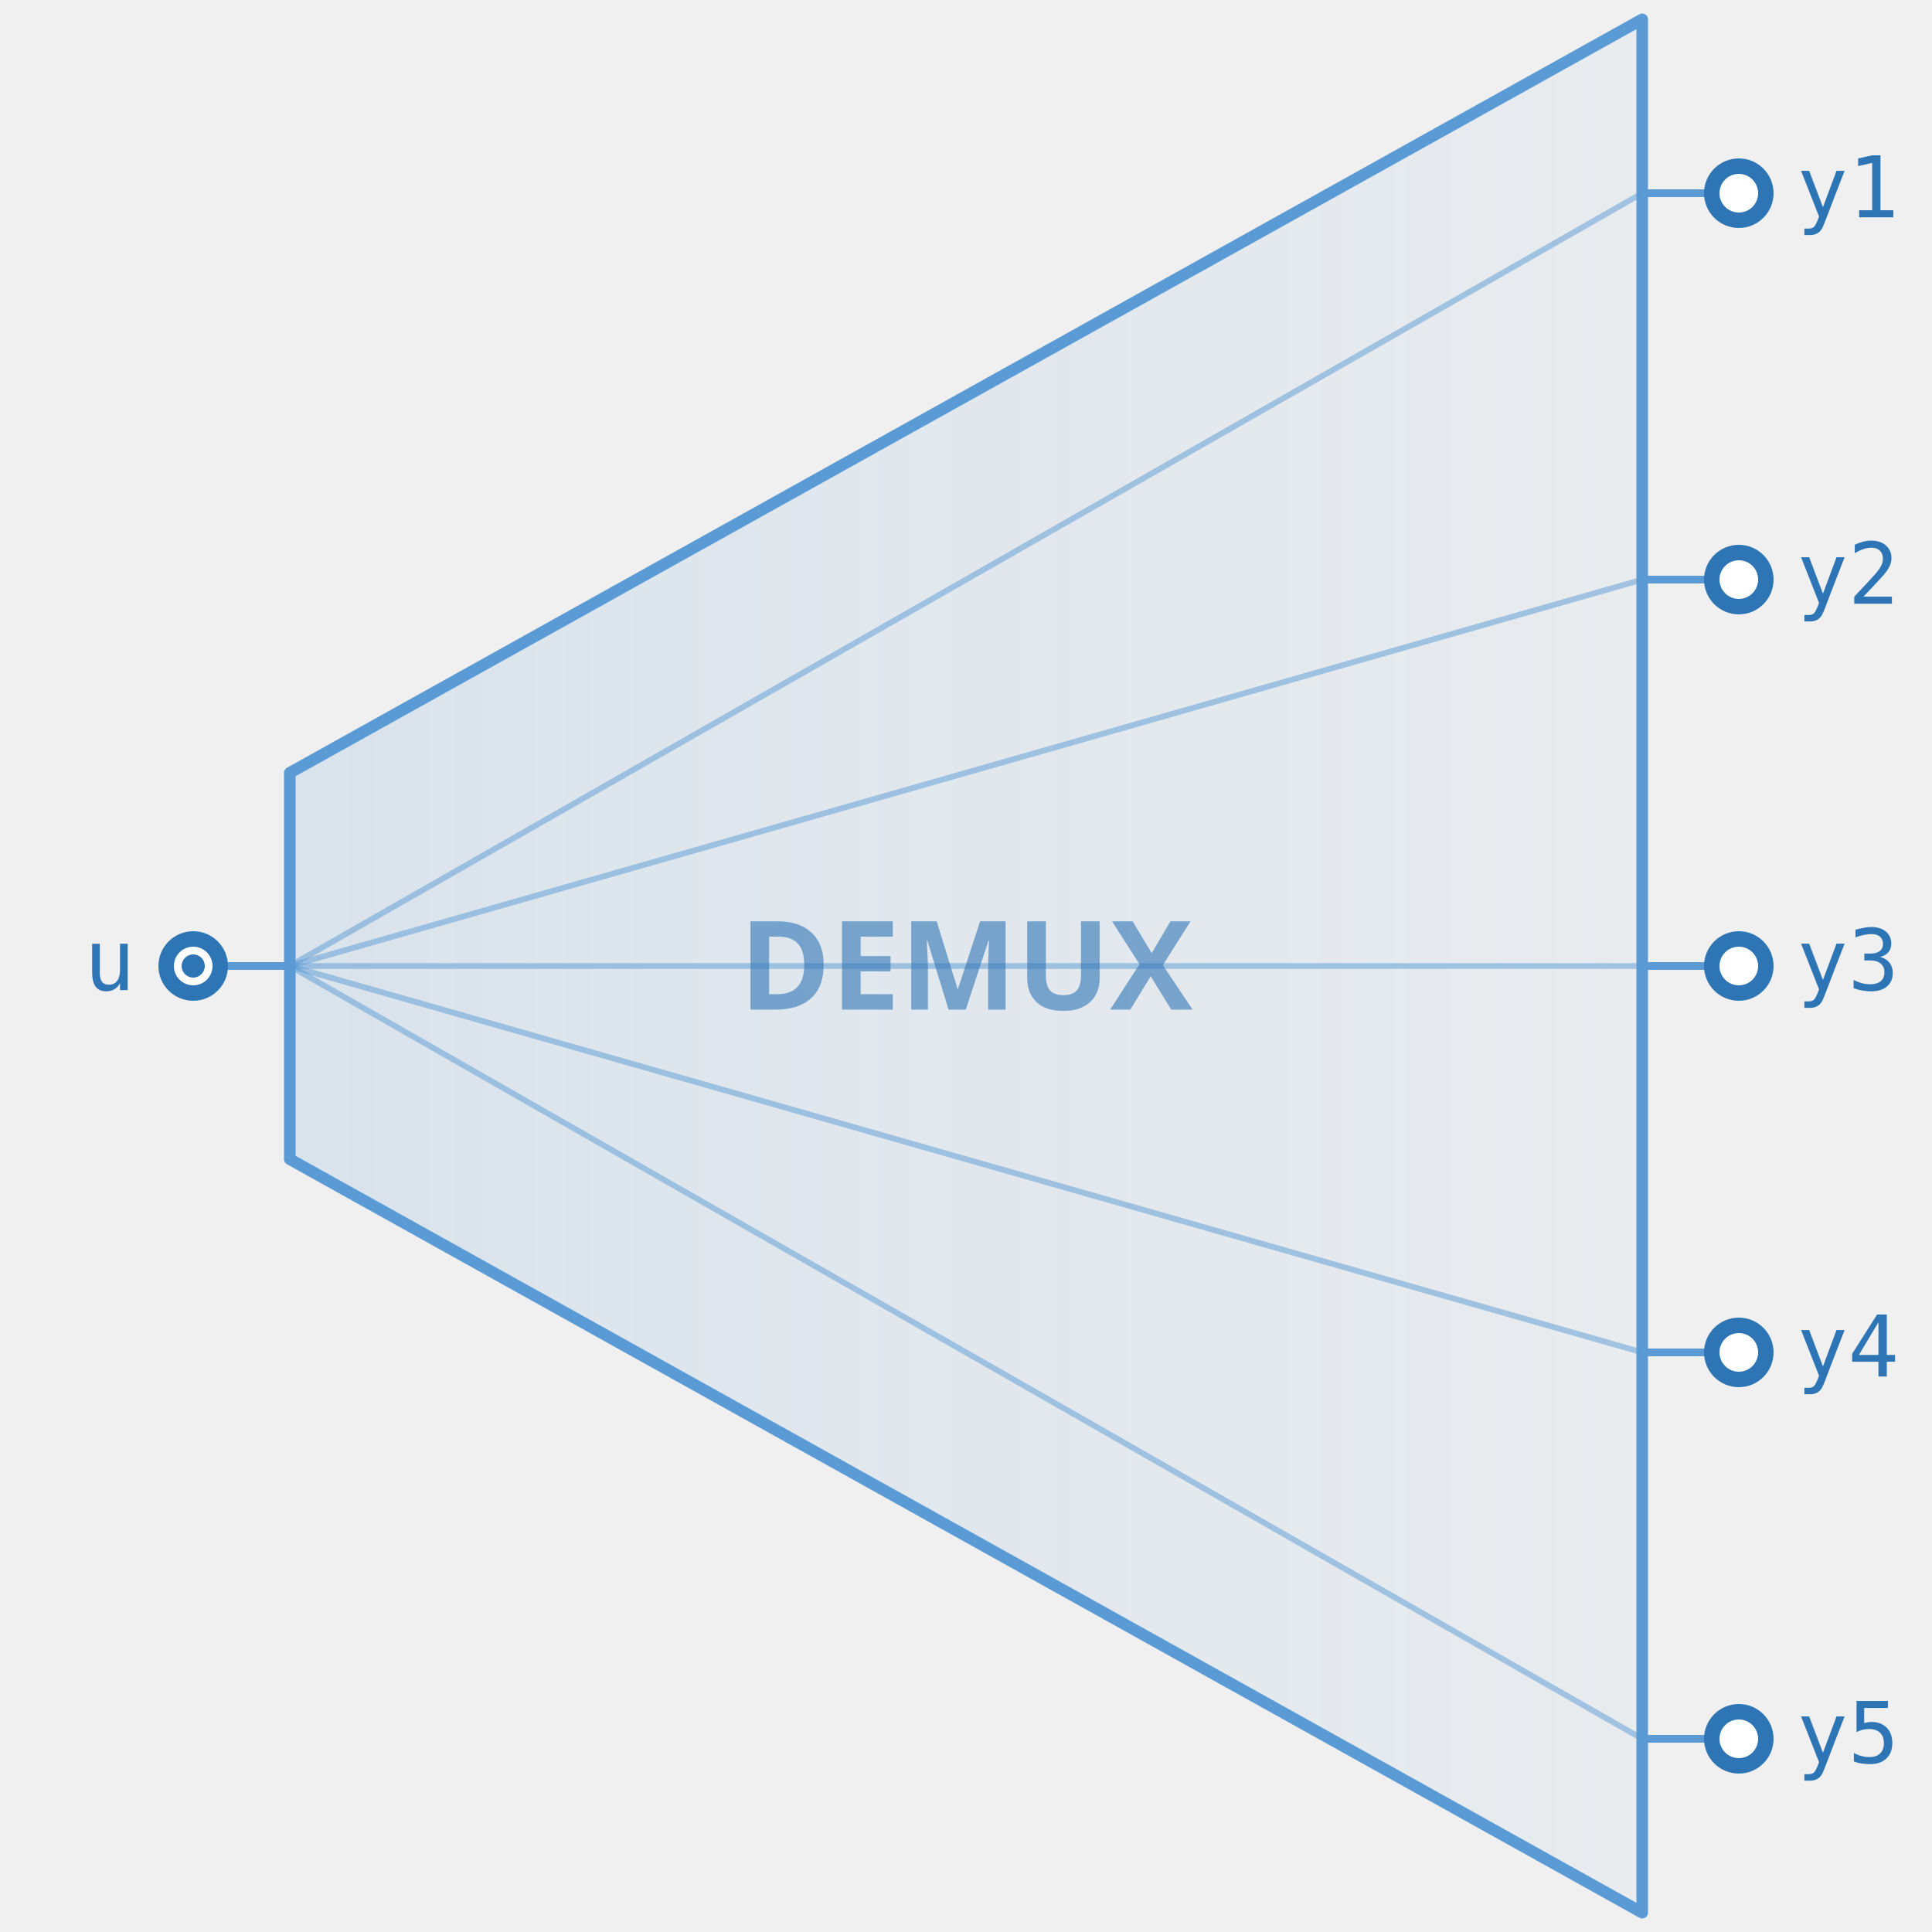
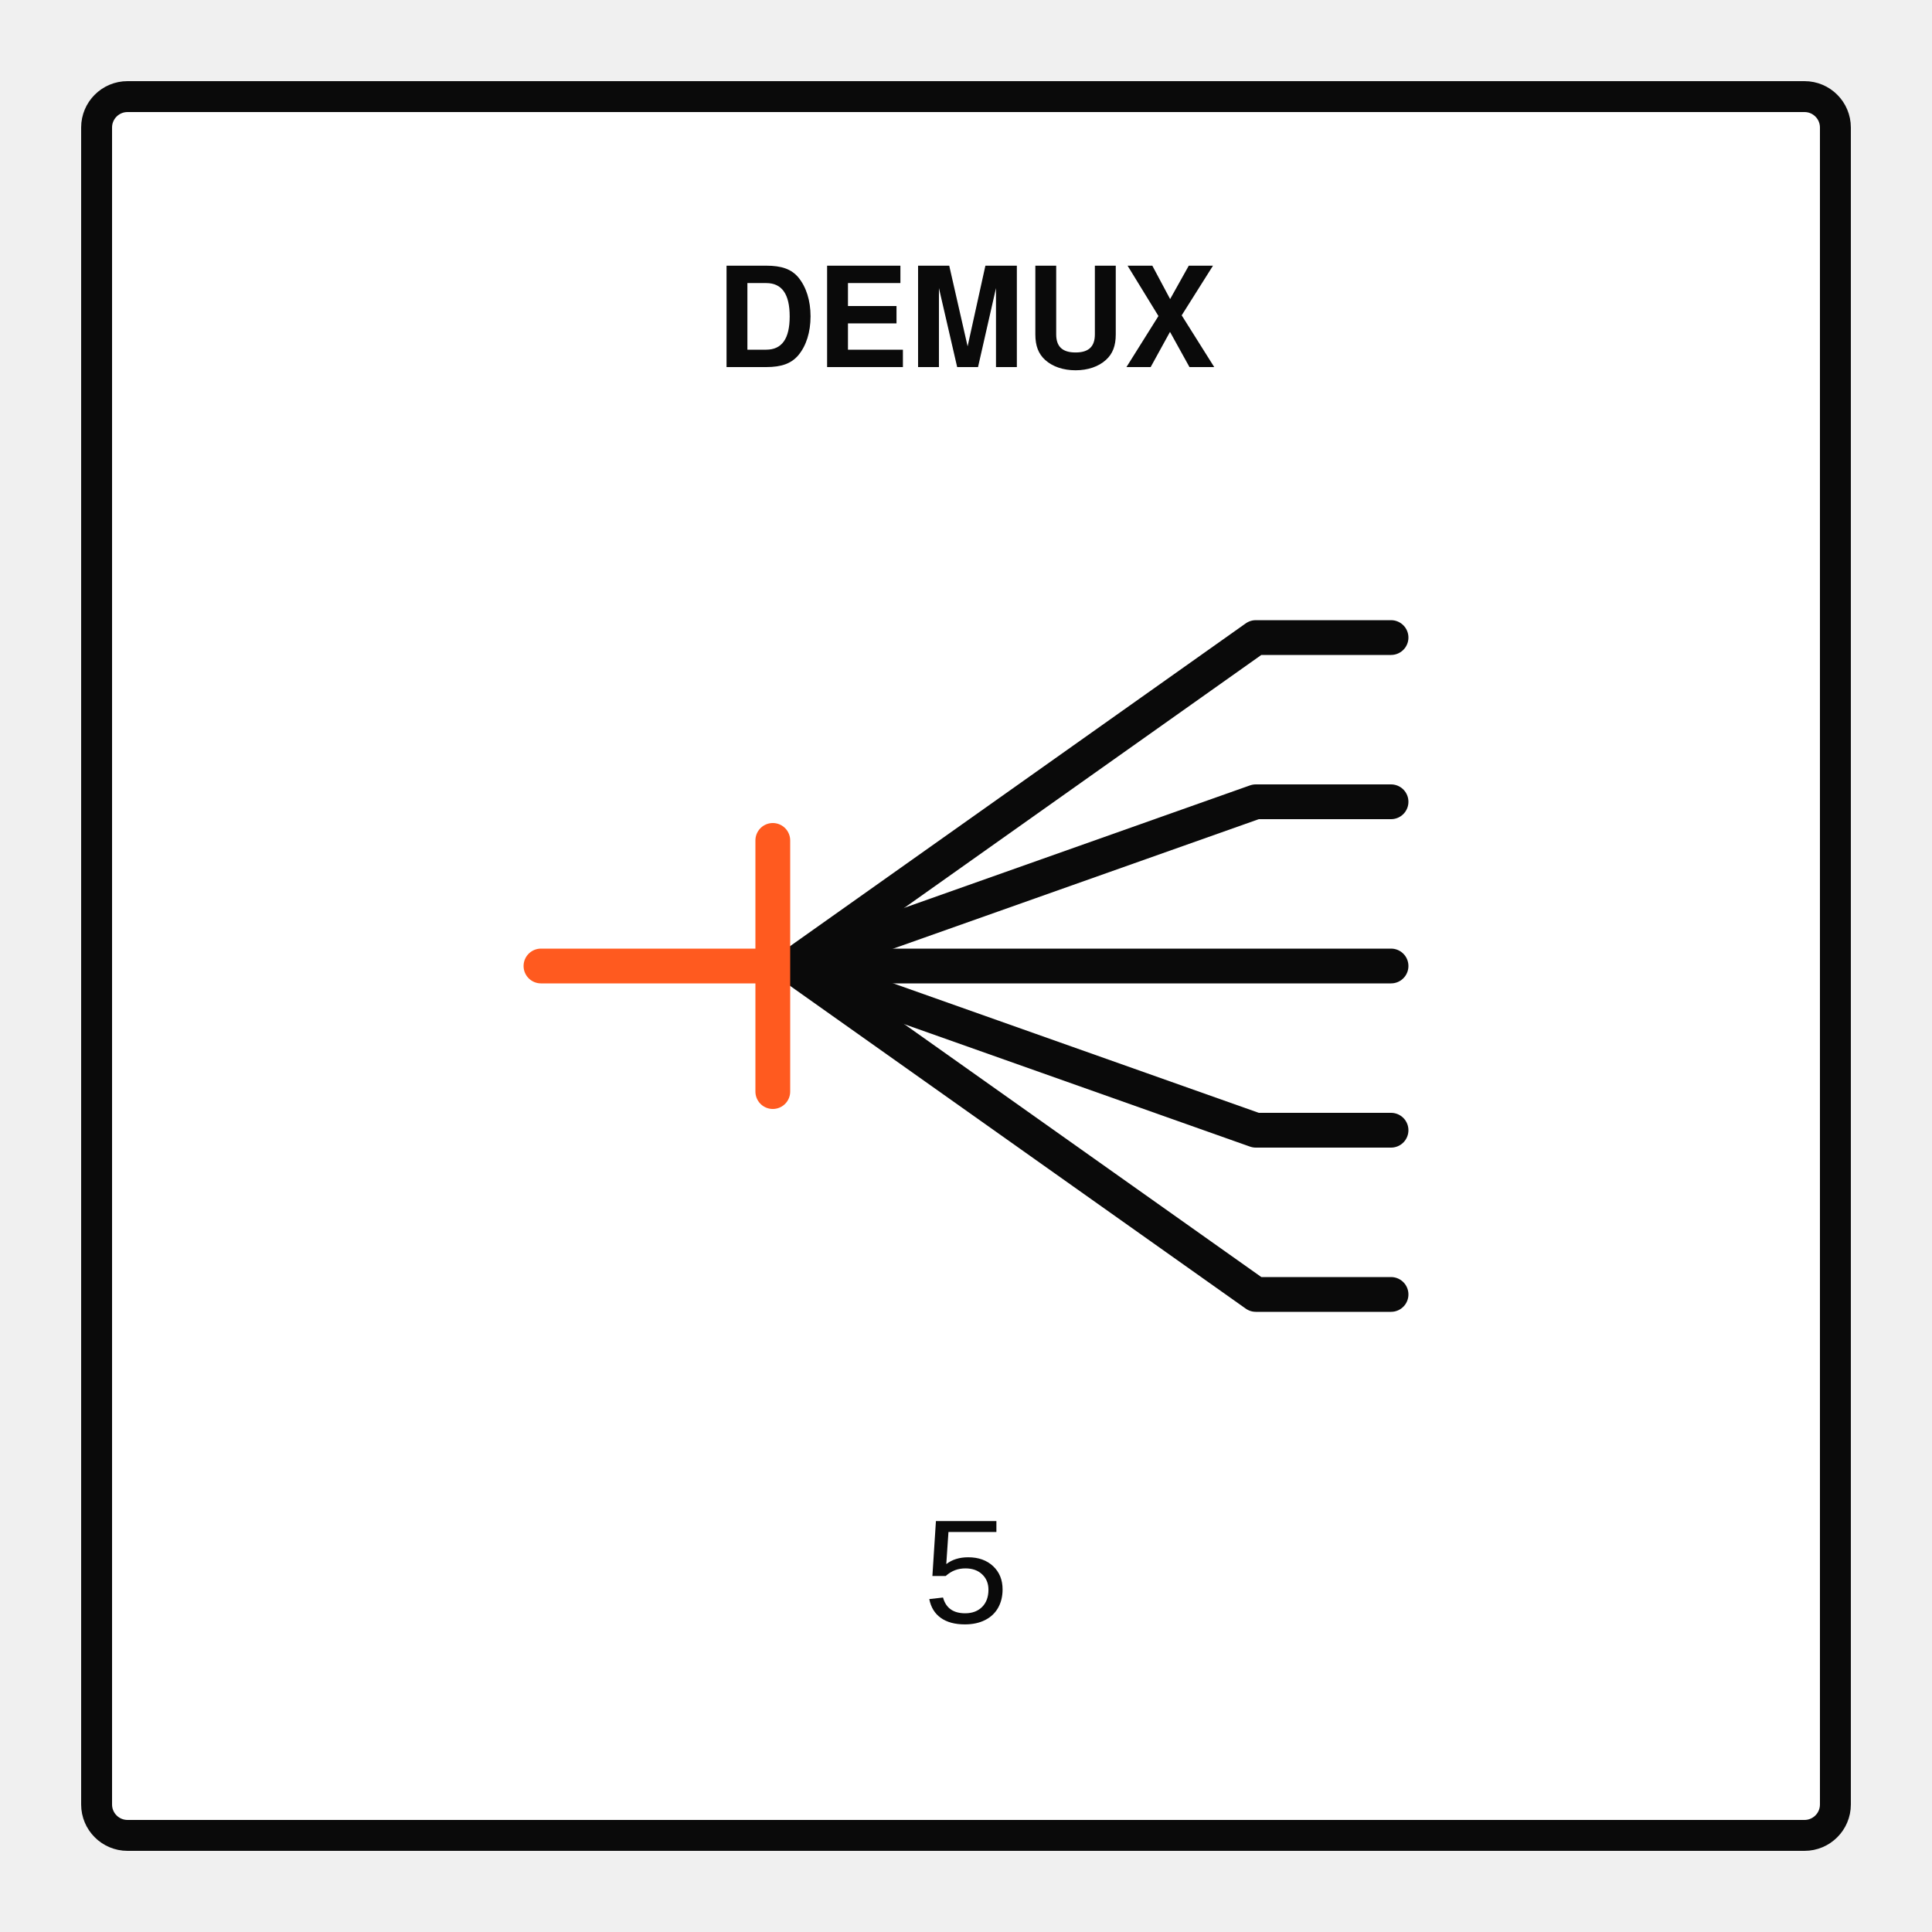
- <svg xmlns="http://www.w3.org/2000/svg" viewBox="0 0 1000 1000" width="1000" height="1000">
-   <defs>
-     <linearGradient id="demuxGrad" x1="0%" y1="0%" x2="100%" y2="0%">
-       <stop offset="0%" style="stop-color:#5b9bd5;stop-opacity:0.15" />
-       <stop offset="100%" style="stop-color:#5b9bd5;stop-opacity:0.05" />
-     </linearGradient>
-   </defs>
-   <polygon points="150,400 850,10 850,990 150,600" fill="url(#demuxGrad)" stroke="#5b9bd5" stroke-width="6" stroke-linejoin="round" />
-   <line x1="100" y1="500" x2="150" y2="500" stroke="#5b9bd5" stroke-width="4" />
-   <g stroke="#5b9bd5" stroke-width="3" stroke-opacity="0.5" fill="none">
-     <line x1="150" y1="500" x2="850" y2="100" />
-     <line x1="150" y1="500" x2="850" y2="300" />
-     <line x1="150" y1="500" x2="850" y2="500" />
-     <line x1="150" y1="500" x2="850" y2="700" />
-     <line x1="150" y1="500" x2="850" y2="900" />
+ <svg xmlns="http://www.w3.org/2000/svg" viewBox="0 0 1000 1000" width="1000" height="1000" role="img" aria-labelledby="title desc">
+   <rect x="50" y="50" width="900" height="900" rx="16" fill="#ffffff" stroke="#0a0a0a" stroke-width="16" />
+   <text x="500" y="190" text-anchor="middle" font-family="Helvetica, Arial, sans-serif" font-size="72" font-weight="600" fill="#0a0a0a">DEMUX</text>
+   <g fill="none" stroke="#0a0a0a" stroke-width="18" stroke-linecap="round" stroke-linejoin="round">
+     <g transform="translate(1000 0) scale(-1 1)">
+       <path d="M 280 330 H 350 L 590 500" />
+       <path d="M 280 415 H 350 L 590 500" />
+       <path d="M 280 500 H 350 L 590 500" />
+       <path d="M 280 585 H 350 L 590 500" />
+       <path d="M 280 670 H 350 L 590 500" />
+       <path d="M 600 435 V 565 M 600 500 H 720" stroke="#ff5a1f" />
+     </g>
  </g>
-   <g stroke="#5b9bd5" stroke-width="4" fill="none">
-     <line x1="850" y1="100" x2="900" y2="100" />
-     <line x1="850" y1="300" x2="900" y2="300" />
-     <line x1="850" y1="500" x2="900" y2="500" />
-     <line x1="850" y1="700" x2="900" y2="700" />
-     <line x1="850" y1="900" x2="900" y2="900" />
-   </g>
-   <circle cx="100" cy="500" r="18" fill="#2e75b6" />
-   <circle cx="100" cy="500" r="10" fill="white" />
-   <circle cx="100" cy="500" r="6" fill="#2e75b6" />
-   <circle cx="900" cy="100" r="18" fill="#2e75b6" />
-   <circle cx="900" cy="100" r="10" fill="white" />
-   <circle cx="900" cy="300" r="18" fill="#2e75b6" />
-   <circle cx="900" cy="300" r="10" fill="white" />
-   <circle cx="900" cy="500" r="18" fill="#2e75b6" />
-   <circle cx="900" cy="500" r="10" fill="white" />
-   <circle cx="900" cy="700" r="18" fill="#2e75b6" />
-   <circle cx="900" cy="700" r="10" fill="white" />
-   <circle cx="900" cy="900" r="18" fill="#2e75b6" />
-   <circle cx="900" cy="900" r="10" fill="white" />
-   <g font-family="monospace" font-size="44" fill="#2e75b6" dominant-baseline="middle">
-     <text x="70" y="500" text-anchor="end">u</text>
-     <text x="930" y="100" text-anchor="start">y1</text>
-     <text x="930" y="300" text-anchor="start">y2</text>
-     <text x="930" y="500" text-anchor="start">y3</text>
-     <text x="930" y="700" text-anchor="start">y4</text>
-     <text x="930" y="900" text-anchor="start">y5</text>
-   </g>
-   <text x="500" y="500" font-family="sans-serif" font-weight="bold" font-size="64" fill="#2e75b6" text-anchor="middle" dominant-baseline="middle" opacity="0.6">DEMUX</text>
+   <text x="500" y="840" text-anchor="middle" font-family="'Courier New', monospace" font-size="80" fill="#0a0a0a">5</text>
</svg>
